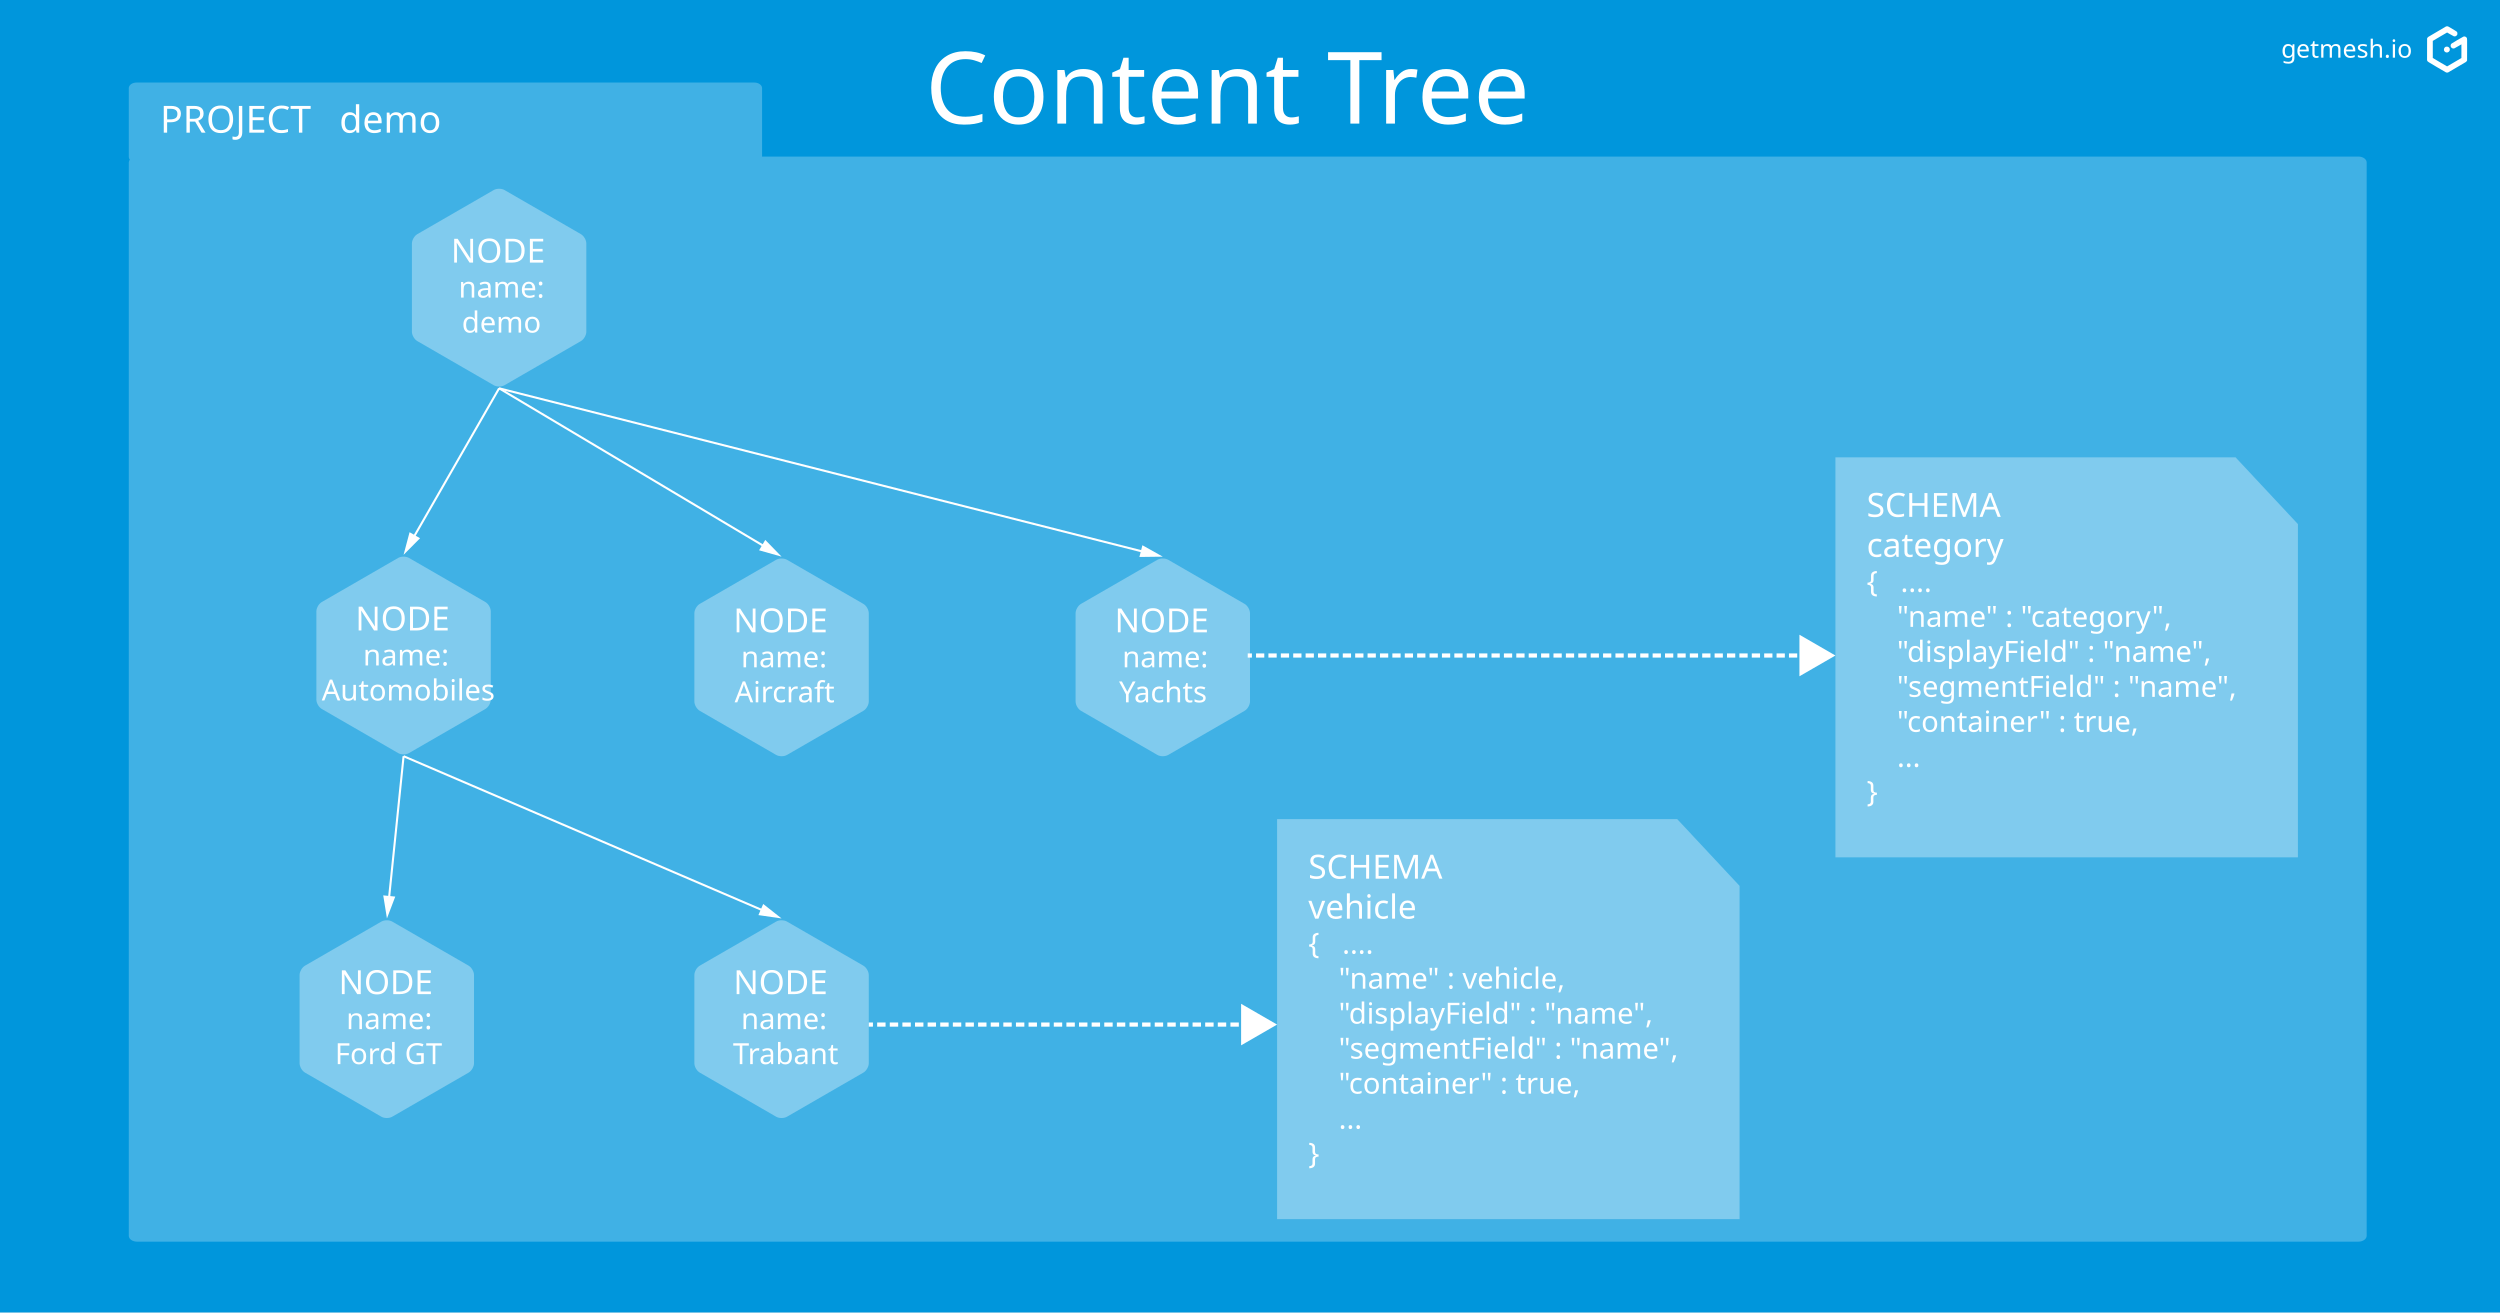
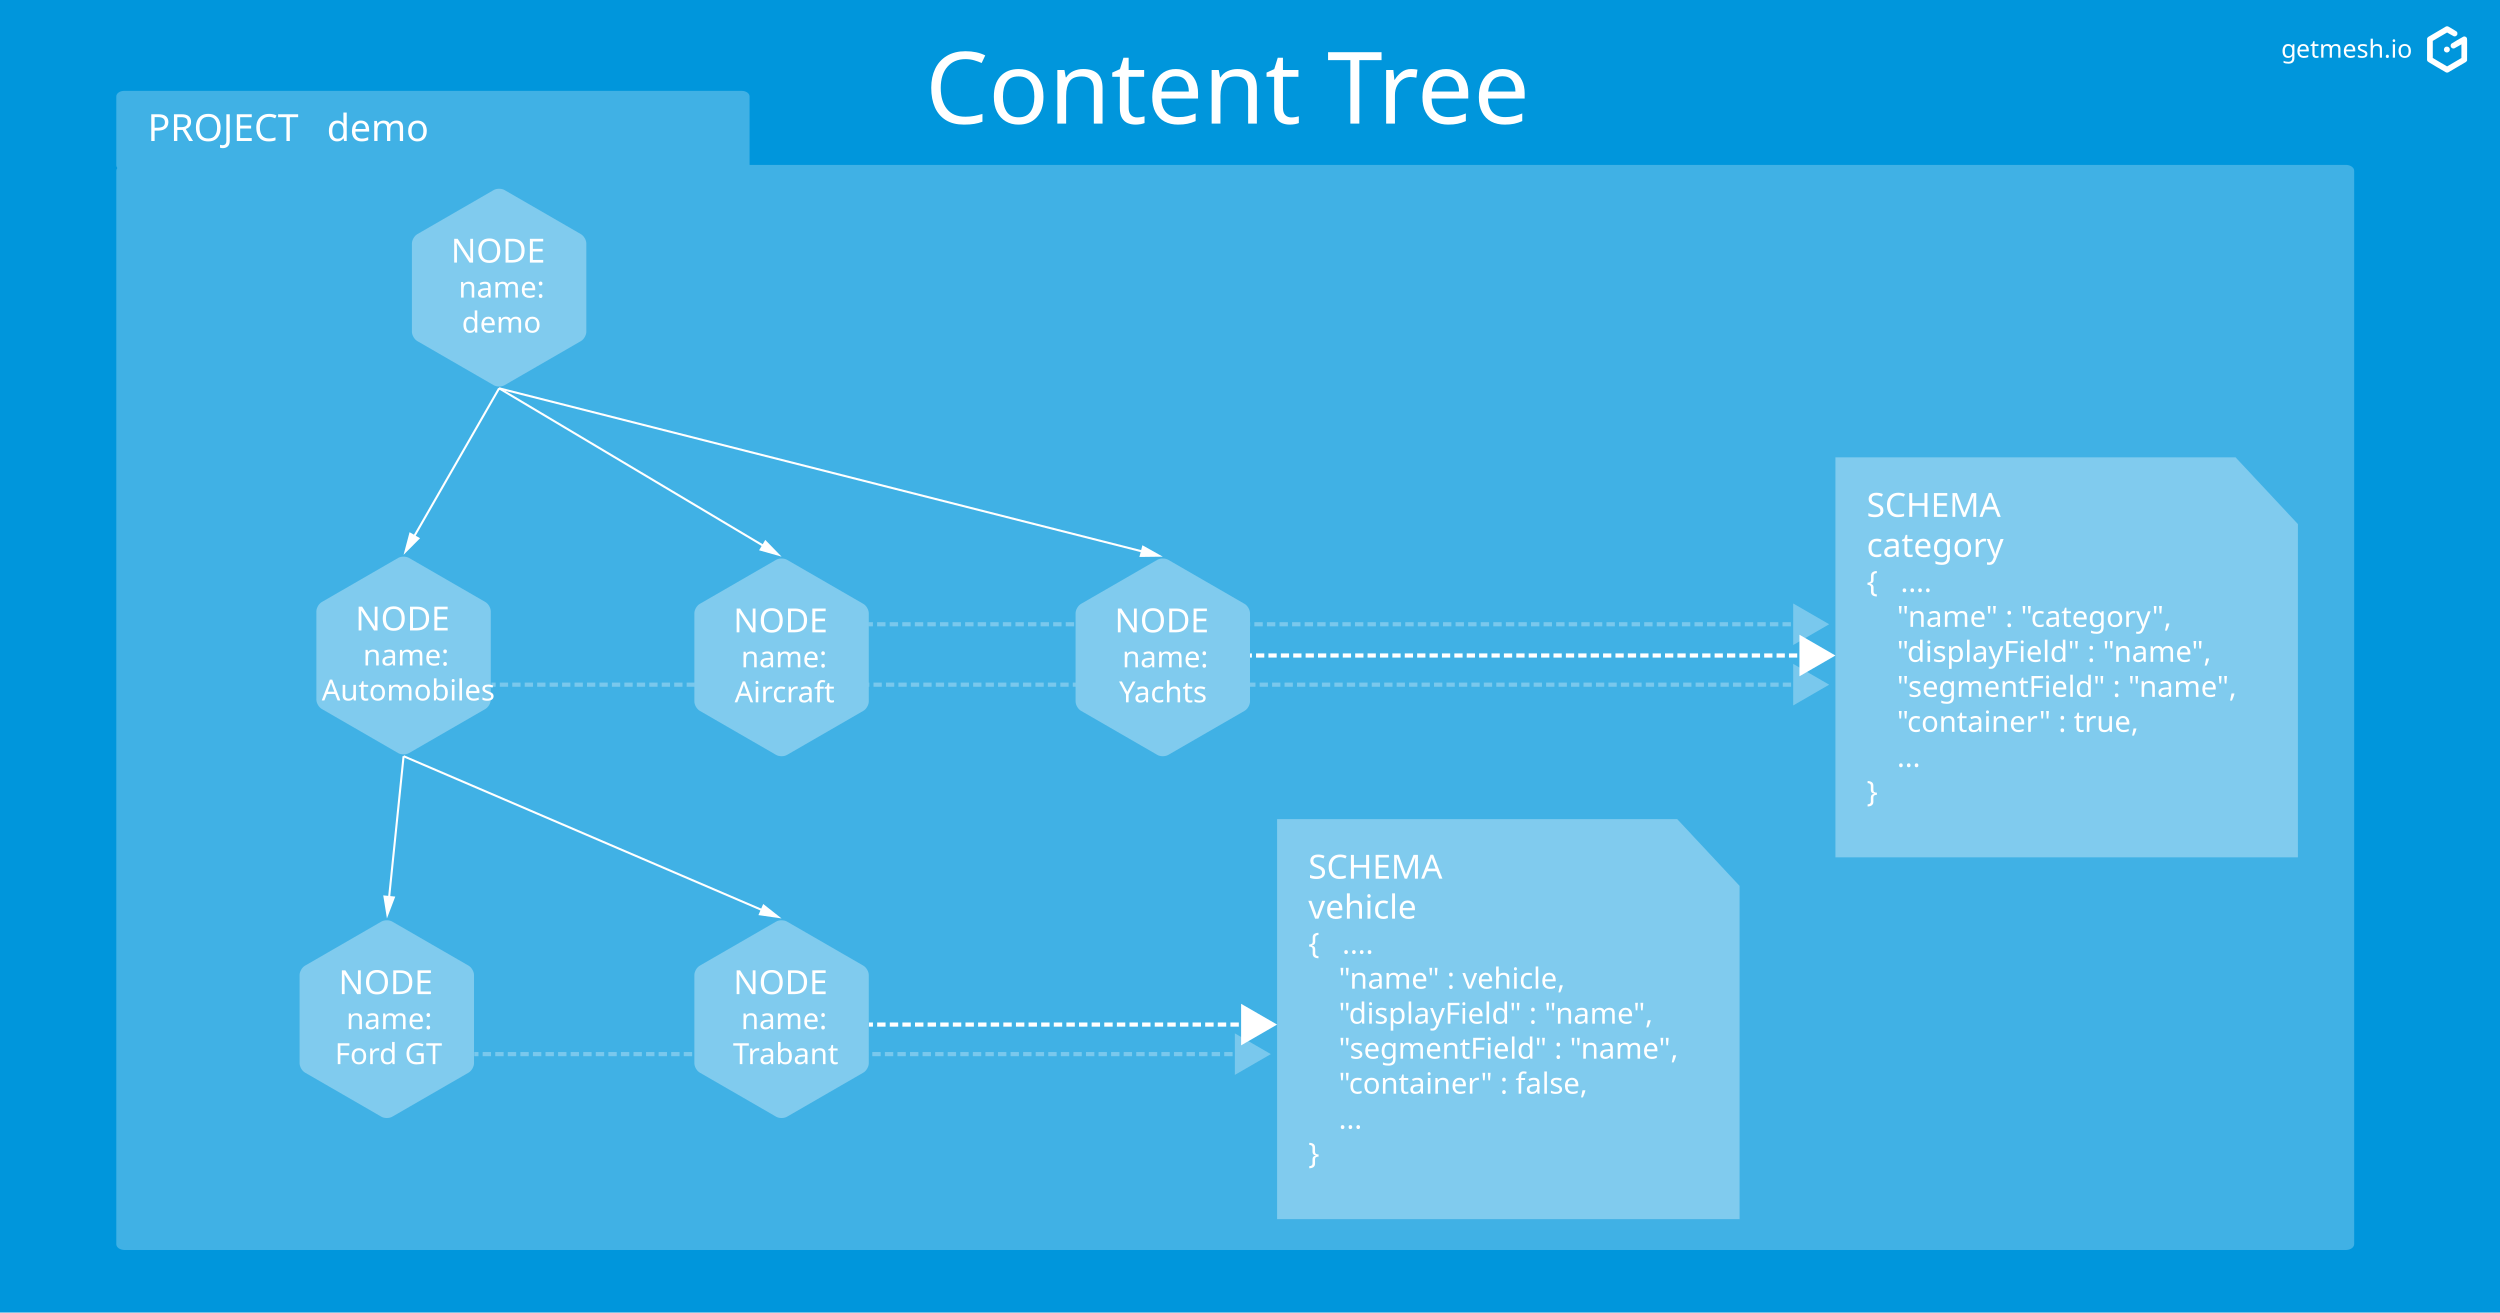
<svg xmlns="http://www.w3.org/2000/svg" version="1.1" id="Layer_1" x="0px" y="0px" width="1200px" height="630px" viewBox="0 0 1200 630" enable-background="new 0 0 1200 630" xml:space="preserve">
  <rect fill="#0096DC" width="1200" height="630" />
  <text transform="matrix(1 0 0 1 1094.962 27.6802)">
    <tspan x="0" y="0" fill="#FFFFFF" font-family="'UniversLTStd-Bold'" font-size="12">g</tspan>
    <tspan x="7.104" y="0" fill="#FFFFFF" font-family="'UniversLTStd-Bold'" font-size="12">etmesh.io</tspan>
  </text>
  <g>
    <path fill="#FFFFFF" d="M1174.287,12.637c-0.08,0.023-0.2,0.065-0.27,0.1c-0.092,0.05-7.745,4.553-8.396,4.942   c-0.165,0.1-0.415,0.377-0.523,0.581l-0.088,0.165l-0.012,5.238l-0.008,5.239l0.081,0.215c0.169,0.457,0.077,0.392,4.665,3.096   c2.3,1.358,4.266,2.507,4.364,2.55c0.25,0.115,0.759,0.115,1.009,0c0.131-0.058,7.207-4.215,8.48-4.977   c0.165-0.1,0.415-0.377,0.523-0.581l0.088-0.165l0.012-5.238c0.008-5.211,0.008-5.239-0.069-5.45c-0.234-0.627-0.988-1-1.635-0.812   c-0.158,0.047-1.068,0.558-2.941,1.662c-2.978,1.75-3.023,1.781-3.188,2.223c-0.108,0.288-0.108,0.708,0,1   c0.104,0.277,0.399,0.6,0.677,0.734c0.288,0.143,0.711,0.17,1.012,0.066c0.115-0.039,0.923-0.488,1.792-1.004   c0.873-0.512,1.592-0.931,1.607-0.931c0.012,0,0.02,1.473,0.016,3.273l-0.012,3.273l-3.415,2.015   c-1.877,1.108-3.431,2.016-3.45,2.016s-1.573-0.908-3.45-2.016l-3.415-2.015v-4.103v-4.104l3.415-2.015   c1.877-1.108,3.431-2.016,3.45-2.016s0.708,0.396,1.527,0.881c0.992,0.585,1.569,0.904,1.718,0.946   c0.623,0.181,1.305-0.135,1.604-0.742c0.077-0.154,0.093-0.242,0.093-0.566c0-0.338-0.012-0.411-0.1-0.6   c-0.059-0.123-0.17-0.284-0.254-0.369c-0.143-0.142-3.708-2.281-4.073-2.442C1174.922,12.621,1174.499,12.583,1174.287,12.637" />
    <path fill="#FFFFFF" d="M1174.003,22.44c-0.854,0.315-1.192,1.35-0.696,2.127c0.308,0.488,0.958,0.738,1.53,0.592   c0.442-0.115,0.766-0.381,0.958-0.792c0.089-0.185,0.1-0.261,0.1-0.596c0-0.343-0.011-0.408-0.107-0.604   c-0.139-0.281-0.392-0.535-0.669-0.669C1174.826,22.353,1174.307,22.325,1174.003,22.44" />
  </g>
  <g>
-     <path opacity="0.5" fill="#80CBEE" d="M1132.009,75.154H692.711h-22.939H365.796V42.308c0-1.484-1.668-2.687-3.727-2.687H65.549   c-2.06,0-3.728,1.203-3.728,2.687v33.036c0,0.475,0.186,0.915,0.485,1.301c-0.299,0.394-0.485,0.836-0.485,1.313v515.235   c0,1.551,1.788,2.806,3.991,2.806h1066.196c2.205,0,3.991-1.255,3.991-2.806V77.959C1136,76.41,1134.214,75.154,1132.009,75.154z" />
-     <text transform="matrix(1 0 0 1 76.8613 63.6958)">
+     <path opacity="0.5" fill="#80CBEE" d="M1126.009,79.154H686.711h-22.939H359.796V46.308c0-1.484-1.668-2.687-3.727-2.687H59.549   c-2.06,0-3.728,1.203-3.728,2.687v33.036c0,0.475,0.186,0.915,0.485,1.301c-0.299,0.394-0.485,0.836-0.485,1.313v515.235   c0,1.551,1.788,2.806,3.991,2.806h1066.196c2.205,0,3.991-1.255,3.991-2.806V81.959C1130,80.41,1128.214,79.154,1126.009,79.154z" />
+     <text transform="matrix(1 0 0 1 70.8613 67.6958)">
      <tspan x="0" y="0" fill="#FFFFFF" font-family="'UniversLTStd-Bold'" font-size="18">PROJECT </tspan>
      <tspan x="86.021" y="0" fill="#FFFFFF" font-family="'UniversLTStd-Light'" font-size="18">demo</tspan>
    </text>
  </g>
  <text transform="matrix(1 0 0 1 344.8735 -103.3335)">
    <tspan x="0" y="0" font-family="'UniversLTStd-Bold'" font-size="12">&lt;div&gt;Icons made by &lt;a href="http://www.flaticon.com/authors/dave-gandy" title="Dave Gandy"&gt;Dave Gandy&lt;/a&gt; from </tspan>
    <tspan x="-276.652" y="14.4" font-family="'UniversLTStd-Bold'" font-size="12">&lt;a href="http://www.flaticon.com" title="Flaticon"&gt;www.flaticon.com&lt;/a&gt; is licensed by &lt;a href="http://creativecommons.org/licenses/by/3.0/" title="Creative Commons BY 3.0" target="_blank"&gt;CC 3.0 BY&lt;/a&gt;&lt;/div&gt;</tspan>
  </text>
  <g>
-     <path fill="#80CBEE" d="M183.068,442.355c1.429-0.825,3.767-0.825,5.196,0l36.663,21.166c1.429,0.825,2.598,2.85,2.598,4.5v42.335   c0,1.65-1.169,3.675-2.598,4.5l-36.663,21.17c-1.429,0.825-3.767,0.825-5.196,0l-36.663-21.17c-1.429-0.825-2.598-2.85-2.598-4.5   v-42.335c0-1.65,1.169-3.675,2.598-4.5L183.068,442.355z" />
-   </g>
-   <text transform="matrix(1 0 0 1 162.5537 477.1758)">
-     <tspan x="0" y="0" fill="#FFFFFF" font-family="'UniversLTStd-Bold'" font-size="16">NODE</tspan>
-     <tspan x="3.659" y="16.8" fill="#FFFFFF" font-family="'UniversLTStd-Light'" font-size="14">name:</tspan>
-     <tspan x="-1.787" y="33.6" fill="#FFFFFF" font-family="'UniversLTStd-Light'" font-size="14">Ford GT</tspan>
-   </text>
-   <g>
-     <path fill="#80CBEE" d="M236.978,91.224c1.429-0.825,3.767-0.825,5.196,0l36.663,21.167c1.429,0.825,2.598,2.85,2.598,4.5v42.335   c0,1.65-1.169,3.675-2.598,4.5l-36.663,21.169c-1.429,0.825-3.767,0.825-5.196,0l-36.663-21.169c-1.429-0.825-2.598-2.85-2.598-4.5   v-42.335c0-1.65,1.169-3.675,2.598-4.5L236.978,91.224z" />
-   </g>
-   <text transform="matrix(1 0 0 1 216.4639 126.0454)">
-     <tspan x="0" y="0" fill="#FFFFFF" font-family="'UniversLTStd-Bold'" font-size="16">NODE</tspan>
-     <tspan x="3.659" y="16.8" fill="#FFFFFF" font-family="'UniversLTStd-Light'" font-size="14">name:</tspan>
-     <tspan x="5.213" y="33.6" fill="#FFFFFF" font-family="'UniversLTStd-Light'" font-size="14">demo</tspan>
-   </text>
+     <g>
+       <path fill="#80CBEE" d="M183.068,442.355c1.429-0.825,3.767-0.825,5.196,0l36.663,21.166c1.429,0.825,2.598,2.85,2.598,4.5v42.335    c0,1.65-1.169,3.675-2.598,4.5l-36.663,21.17c-1.429,0.825-3.767,0.825-5.196,0l-36.663-21.17c-1.429-0.825-2.598-2.85-2.598-4.5    v-42.335c0-1.65,1.169-3.675,2.598-4.5L183.068,442.355z" />
+     </g>
+     <text transform="matrix(1 0 0 1 162.5537 477.1758)">
+       <tspan x="0" y="0" fill="#FFFFFF" font-family="'UniversLTStd-Bold'" font-size="16">NODE</tspan>
+       <tspan x="3.659" y="16.8" fill="#FFFFFF" font-family="'UniversLTStd-Light'" font-size="14">name:</tspan>
+       <tspan x="-1.787" y="33.6" fill="#FFFFFF" font-family="'UniversLTStd-Light'" font-size="14">Ford GT</tspan>
+     </text>
+   </g>
+   <g>
+     <g>
+       <path fill="#80CBEE" d="M236.978,91.224c1.429-0.825,3.767-0.825,5.196,0l36.663,21.167c1.429,0.825,2.598,2.85,2.598,4.5v42.335    c0,1.65-1.169,3.675-2.598,4.5l-36.663,21.169c-1.429,0.825-3.767,0.825-5.196,0l-36.663-21.169    c-1.429-0.825-2.598-2.85-2.598-4.5v-42.335c0-1.65,1.169-3.675,2.598-4.5L236.978,91.224z" />
+     </g>
+     <text transform="matrix(1 0 0 1 216.4639 126.0454)">
+       <tspan x="0" y="0" fill="#FFFFFF" font-family="'UniversLTStd-Bold'" font-size="16">NODE</tspan>
+       <tspan x="3.659" y="16.8" fill="#FFFFFF" font-family="'UniversLTStd-Light'" font-size="14">name:</tspan>
+       <tspan x="5.213" y="33.6" fill="#FFFFFF" font-family="'UniversLTStd-Light'" font-size="14">demo</tspan>
+     </text>
+   </g>
  <g>
    <g>
      <path fill="#80CBEE" d="M191.119,267.807c1.429-0.825,3.767-0.825,5.196,0l36.663,21.167c1.429,0.825,2.598,2.85,2.598,4.5v42.334    c0,1.65-1.169,3.675-2.598,4.5l-36.663,21.171c-1.429,0.825-3.767,0.825-5.196,0l-36.663-21.171    c-1.429-0.825-2.598-2.85-2.598-4.5v-42.334c0-1.65,1.169-3.675,2.598-4.5L191.119,267.807z" />
    </g>
    <text transform="matrix(1 0 0 1 170.6045 302.6289)">
      <tspan x="0" y="0" fill="#FFFFFF" font-family="'UniversLTStd-Bold'" font-size="16">NODE</tspan>
      <tspan x="3.659" y="16.8" fill="#FFFFFF" font-family="'UniversLTStd-Light'" font-size="14">name:</tspan>
      <tspan x="-16.179" y="33.6" fill="#FFFFFF" font-family="'UniversLTStd-Light'" font-size="14">Automobiles</tspan>
    </text>
  </g>
-   <g>
-     <path fill="#80CBEE" d="M372.558,268.695c1.429-0.825,3.767-0.825,5.196,0l36.662,21.167c1.429,0.825,2.598,2.85,2.598,4.5v42.334   c0,1.65-1.169,3.675-2.598,4.5l-36.662,21.171c-1.429,0.825-3.767,0.825-5.196,0l-36.664-21.171c-1.429-0.825-2.598-2.85-2.598-4.5   v-42.334c0-1.65,1.169-3.675,2.598-4.5L372.558,268.695z" />
-   </g>
-   <text transform="matrix(1 0 0 1 352.0425 303.5161)">
-     <tspan x="0" y="0" fill="#FFFFFF" font-family="'UniversLTStd-Bold'" font-size="16">NODE</tspan>
-     <tspan x="3.659" y="16.8" fill="#FFFFFF" font-family="'UniversLTStd-Light'" font-size="14">name:</tspan>
-     <tspan x="0.565" y="33.6" fill="#FFFFFF" font-family="'UniversLTStd-Light'" font-size="14">Aircraft</tspan>
-   </text>
-   <g>
-     <path fill="#80CBEE" d="M372.557,442.355c1.429-0.825,3.767-0.825,5.196,0l36.663,21.168c1.429,0.825,2.598,2.85,2.598,4.5v42.334   c0,1.65-1.169,3.675-2.598,4.5l-36.663,21.169c-1.429,0.825-3.767,0.825-5.196,0l-36.663-21.169c-1.429-0.825-2.598-2.85-2.598-4.5   v-42.334c0-1.65,1.169-3.675,2.598-4.5L372.557,442.355z" />
-   </g>
-   <text transform="matrix(1 0 0 1 352.042 477.1768)">
-     <tspan x="0" y="0" fill="#FFFFFF" font-family="'UniversLTStd-Bold'" font-size="16">NODE</tspan>
-     <tspan x="3.659" y="16.8" fill="#FFFFFF" font-family="'UniversLTStd-Light'" font-size="14">name:</tspan>
-     <tspan x="-0.226" y="33.6" fill="#FFFFFF" font-family="'UniversLTStd-Light'" font-size="14">Trabant</tspan>
-   </text>
-   <g>
-     <path fill="#80CBEE" d="M555.544,268.695c1.429-0.825,3.767-0.825,5.196,0l36.662,21.167c1.429,0.825,2.598,2.85,2.598,4.5v42.334   c0,1.65-1.169,3.675-2.598,4.5l-36.662,21.17c-1.429,0.825-3.767,0.825-5.196,0l-36.663-21.17c-1.429-0.825-2.598-2.85-2.598-4.5   v-42.334c0-1.65,1.169-3.675,2.598-4.5L555.544,268.695z" />
-   </g>
-   <text transform="matrix(1 0 0 1 535.0283 303.5156)">
-     <tspan x="0" y="0" fill="#FFFFFF" font-family="'UniversLTStd-Bold'" font-size="16">NODE</tspan>
-     <tspan x="3.659" y="16.8" fill="#FFFFFF" font-family="'UniversLTStd-Light'" font-size="14">name:</tspan>
-     <tspan x="2.112" y="33.6" fill="#FFFFFF" font-family="'UniversLTStd-Light'" font-size="14">Yachts</tspan>
-   </text>
  <g>
    <g>
      <line fill="none" stroke="#FFFFFF" stroke-miterlimit="10" x1="239.576" y1="186.395" x2="198.127" y2="258.623" />
      <g>
        <polygon fill="#FFFFFF" points="196.593,255.458 193.716,266.306 201.633,258.351    " />
      </g>
    </g>
  </g>
  <g>
    <g>
      <line fill="none" stroke="#FFFFFF" stroke-miterlimit="10" x1="193.717" y1="362.979" x2="186.637" y2="432.042" />
      <g>
        <polygon fill="#FFFFFF" points="183.949,429.774 185.731,440.855 189.729,430.367    " />
      </g>
    </g>
  </g>
  <g>
    <g>
      <line fill="none" stroke="#FFFFFF" stroke-miterlimit="10" x1="193.717" y1="362.979" x2="367.014" y2="437.361" />
      <g>
        <polygon fill="#FFFFFF" points="364.047,439.249 375.154,440.857 366.339,433.91    " />
      </g>
    </g>
  </g>
  <g>
    <g>
      <line fill="none" stroke="#FFFFFF" stroke-miterlimit="10" x1="239.576" y1="186.395" x2="367.545" y2="262.659" />
      <g>
        <polygon fill="#FFFFFF" points="364.356,264.141 375.155,267.196 367.331,259.149    " />
      </g>
    </g>
  </g>
  <g>
    <g>
      <line fill="none" stroke="#FFFFFF" stroke-miterlimit="10" x1="239.576" y1="186.395" x2="549.555" y2="265.017" />
      <g>
        <polygon fill="#FFFFFF" points="546.92,267.346 558.142,267.197 548.348,261.714    " />
      </g>
    </g>
  </g>
  <g>
    <polygon fill="#80CBEE" points="1073.082,219.531 881,219.531 881,411.531 1103,411.531 1103,251.564  " />
    <text transform="matrix(1 0 0 1 896 248.0913)">
      <tspan x="0" y="0" fill="#FFFFFF" font-family="'UniversLTStd-Bold'" font-size="16">SCHEMA</tspan>
      <tspan x="0" y="19.2" fill="#FFFFFF" font-family="'UniversLTStd-Light'" font-size="16">category</tspan>
      <tspan x="0" y="36" fill="#FFFFFF" font-family="'UniversLTStd-Light'" font-size="14">{   ....</tspan>
      <tspan x="0" y="52.8" fill="#FFFFFF" font-family="'UniversLTStd-Light'" font-size="14">    "name" : "category",</tspan>
      <tspan x="0" y="69.6" fill="#FFFFFF" font-family="'UniversLTStd-Light'" font-size="14">    "displayField" : "name",</tspan>
      <tspan x="0" y="86.4" fill="#FFFFFF" font-family="'UniversLTStd-Light'" font-size="14">    "segmentField" : "name",</tspan>
      <tspan x="0" y="103.2" fill="#FFFFFF" font-family="'UniversLTStd-Light'" font-size="14">    "container" : true,</tspan>
      <tspan x="0" y="120" fill="#FFFFFF" font-family="'UniversLTStd-Light'" font-size="14">    ...</tspan>
      <tspan x="0" y="136.799" fill="#FFFFFF" font-family="'UniversLTStd-Light'" font-size="14">}</tspan>
    </text>
  </g>
  <g>
    <polygon fill="#80CBEE" points="805.082,393.191 613,393.191 613,585.191 835,585.191 835,425.225  " />
    <text transform="matrix(1 0 0 1 628 421.752)">
      <tspan x="0" y="0" fill="#FFFFFF" font-family="'UniversLTStd-Bold'" font-size="16">SCHEMA</tspan>
      <tspan x="0" y="19.2" fill="#FFFFFF" font-family="'UniversLTStd-Light'" font-size="16">vehicle</tspan>
      <tspan x="0" y="36" fill="#FFFFFF" font-family="'UniversLTStd-Light'" font-size="14">{   ....</tspan>
      <tspan x="0" y="52.8" fill="#FFFFFF" font-family="'UniversLTStd-Light'" font-size="14">    "name" : vehicle,</tspan>
      <tspan x="0" y="69.6" fill="#FFFFFF" font-family="'UniversLTStd-Light'" font-size="14">    "displayField" : "name",</tspan>
      <tspan x="0" y="86.4" fill="#FFFFFF" font-family="'UniversLTStd-Light'" font-size="14">    "segmentField" : "name",</tspan>
-       <tspan x="0" y="103.2" fill="#FFFFFF" font-family="'UniversLTStd-Light'" font-size="14">    "container" : true,</tspan>
+       <tspan x="0" y="103.2" fill="#FFFFFF" font-family="'UniversLTStd-Light'" font-size="14">    "container" : false,</tspan>
      <tspan x="0" y="120" fill="#FFFFFF" font-family="'UniversLTStd-Light'" font-size="14">    ...</tspan>
      <tspan x="0" y="136.8" fill="#FFFFFF" font-family="'UniversLTStd-Light'" font-size="14">}</tspan>
    </text>
  </g>
  <g>
    <g>
      <line fill="none" stroke="#FFFFFF" stroke-width="2" stroke-miterlimit="10" x1="417.014" y1="491.795" x2="419.014" y2="491.795" />
      <line fill="none" stroke="#FFFFFF" stroke-width="2" stroke-miterlimit="10" stroke-dasharray="4.037,2.019" x1="421.033" y1="491.795" x2="595.639" y2="491.795" />
      <line fill="none" stroke="#FFFFFF" stroke-width="2" stroke-miterlimit="10" x1="596.648" y1="491.795" x2="598.648" y2="491.795" />
      <g>
        <polygon fill="#FFFFFF" points="595.73,501.767 613,491.796 595.73,481.823    " />
      </g>
    </g>
  </g>
  <g>
    <g>
      <line fill="none" stroke="#FFFFFF" stroke-width="2" stroke-miterlimit="10" x1="598.911" y1="314.644" x2="600.911" y2="314.644" />
      <line fill="none" stroke="#FFFFFF" stroke-width="2" stroke-miterlimit="10" stroke-dasharray="3.966,1.983" x1="602.894" y1="314.644" x2="863.657" y2="314.644" />
      <line fill="none" stroke="#FFFFFF" stroke-width="2" stroke-miterlimit="10" x1="864.648" y1="314.644" x2="866.648" y2="314.644" />
      <g>
        <polygon fill="#FFFFFF" points="863.73,324.615 881,314.645 863.73,304.672    " />
      </g>
    </g>
  </g>
  <text transform="matrix(1 0 0 1 444.0723 59.335)" fill="#FFFFFF" font-family="'UniversLTStd-Bold'" font-size="48">Content Tree</text>
+   <g opacity="0.3">
+     <g>
+       <line fill="none" stroke="#FFFFFF" stroke-width="2" stroke-miterlimit="10" x1="235.911" y1="328.644" x2="237.911" y2="328.644" />
+       <line fill="none" stroke="#FFFFFF" stroke-width="2" stroke-miterlimit="10" stroke-dasharray="3.986,1.993" x1="239.903" y1="328.644" x2="860.652" y2="328.644" />
+       <line fill="none" stroke="#FFFFFF" stroke-width="2" stroke-miterlimit="10" x1="861.648" y1="328.644" x2="863.648" y2="328.644" />
+       <g>
+         <polygon fill="#FFFFFF" points="860.73,338.615 878,328.645 860.73,318.672    " />
+       </g>
+     </g>
+   </g>
+   <g>
+     <g>
+       <path fill="#80CBEE" d="M372.558,268.695c1.429-0.825,3.767-0.825,5.196,0l36.662,21.167c1.429,0.825,2.598,2.85,2.598,4.5v42.334    c0,1.65-1.169,3.675-2.598,4.5l-36.662,21.171c-1.429,0.825-3.767,0.825-5.196,0l-36.664-21.171    c-1.429-0.825-2.598-2.85-2.598-4.5v-42.334c0-1.65,1.169-3.675,2.598-4.5L372.558,268.695z" />
+     </g>
+     <text transform="matrix(1 0 0 1 352.0425 303.5161)">
+       <tspan x="0" y="0" fill="#FFFFFF" font-family="'UniversLTStd-Bold'" font-size="16">NODE</tspan>
+       <tspan x="3.659" y="16.8" fill="#FFFFFF" font-family="'UniversLTStd-Light'" font-size="14">name:</tspan>
+       <tspan x="0.565" y="33.6" fill="#FFFFFF" font-family="'UniversLTStd-Light'" font-size="14">Aircraft</tspan>
+     </text>
+   </g>
+   <g opacity="0.3">
+     <g>
+       <line fill="none" stroke="#FFFFFF" stroke-width="2" stroke-miterlimit="10" x1="417" y1="299.644" x2="419" y2="299.644" />
+       <line fill="none" stroke="#FFFFFF" stroke-width="2" stroke-miterlimit="10" stroke-dasharray="4.024,2.012" x1="421.012" y1="299.644" x2="860.643" y2="299.644" />
+       <line fill="none" stroke="#FFFFFF" stroke-width="2" stroke-miterlimit="10" x1="861.648" y1="299.644" x2="863.648" y2="299.644" />
+       <g>
+         <polygon fill="#FFFFFF" points="860.73,309.615 878,299.645 860.73,289.672    " />
+       </g>
+     </g>
+   </g>
+   <g>
+     <g>
+       <path fill="#80CBEE" d="M555.544,268.695c1.429-0.825,3.767-0.825,5.196,0l36.662,21.167c1.429,0.825,2.598,2.85,2.598,4.5v42.334    c0,1.65-1.169,3.675-2.598,4.5l-36.662,21.17c-1.429,0.825-3.767,0.825-5.196,0l-36.663-21.17c-1.429-0.825-2.598-2.85-2.598-4.5    v-42.334c0-1.65,1.169-3.675,2.598-4.5L555.544,268.695z" />
+     </g>
+     <text transform="matrix(1 0 0 1 535.0283 303.5156)">
+       <tspan x="0" y="0" fill="#FFFFFF" font-family="'UniversLTStd-Bold'" font-size="16">NODE</tspan>
+       <tspan x="3.659" y="16.8" fill="#FFFFFF" font-family="'UniversLTStd-Light'" font-size="14">name:</tspan>
+       <tspan x="2.112" y="33.6" fill="#FFFFFF" font-family="'UniversLTStd-Light'" font-size="14">Yachts</tspan>
+     </text>
+   </g>
+   <g opacity="0.3">
+     <g>
+       <line fill="none" stroke="#FFFFFF" stroke-width="2" stroke-miterlimit="10" x1="227.667" y1="505.977" x2="229.667" y2="505.977" />
+       <line fill="none" stroke="#FFFFFF" stroke-width="2" stroke-miterlimit="10" stroke-dasharray="4.022,2.011" x1="231.678" y1="505.977" x2="592.643" y2="505.977" />
+       <line fill="none" stroke="#FFFFFF" stroke-width="2" stroke-miterlimit="10" x1="593.648" y1="505.977" x2="595.648" y2="505.977" />
+       <g>
+         <polygon fill="#FFFFFF" points="592.73,515.948 610,505.978 592.73,496.005    " />
+       </g>
+     </g>
+   </g>
+   <g>
+     <g>
+       <path fill="#80CBEE" d="M372.557,442.355c1.429-0.825,3.767-0.825,5.196,0l36.663,21.168c1.429,0.825,2.598,2.85,2.598,4.5v42.334    c0,1.65-1.169,3.675-2.598,4.5l-36.663,21.169c-1.429,0.825-3.767,0.825-5.196,0l-36.663-21.169    c-1.429-0.825-2.598-2.85-2.598-4.5v-42.334c0-1.65,1.169-3.675,2.598-4.5L372.557,442.355z" />
+     </g>
+     <text transform="matrix(1 0 0 1 352.042 477.1768)">
+       <tspan x="0" y="0" fill="#FFFFFF" font-family="'UniversLTStd-Bold'" font-size="16">NODE</tspan>
+       <tspan x="3.659" y="16.8" fill="#FFFFFF" font-family="'UniversLTStd-Light'" font-size="14">name:</tspan>
+       <tspan x="-0.226" y="33.6" fill="#FFFFFF" font-family="'UniversLTStd-Light'" font-size="14">Trabant</tspan>
+     </text>
+   </g>
</svg>
